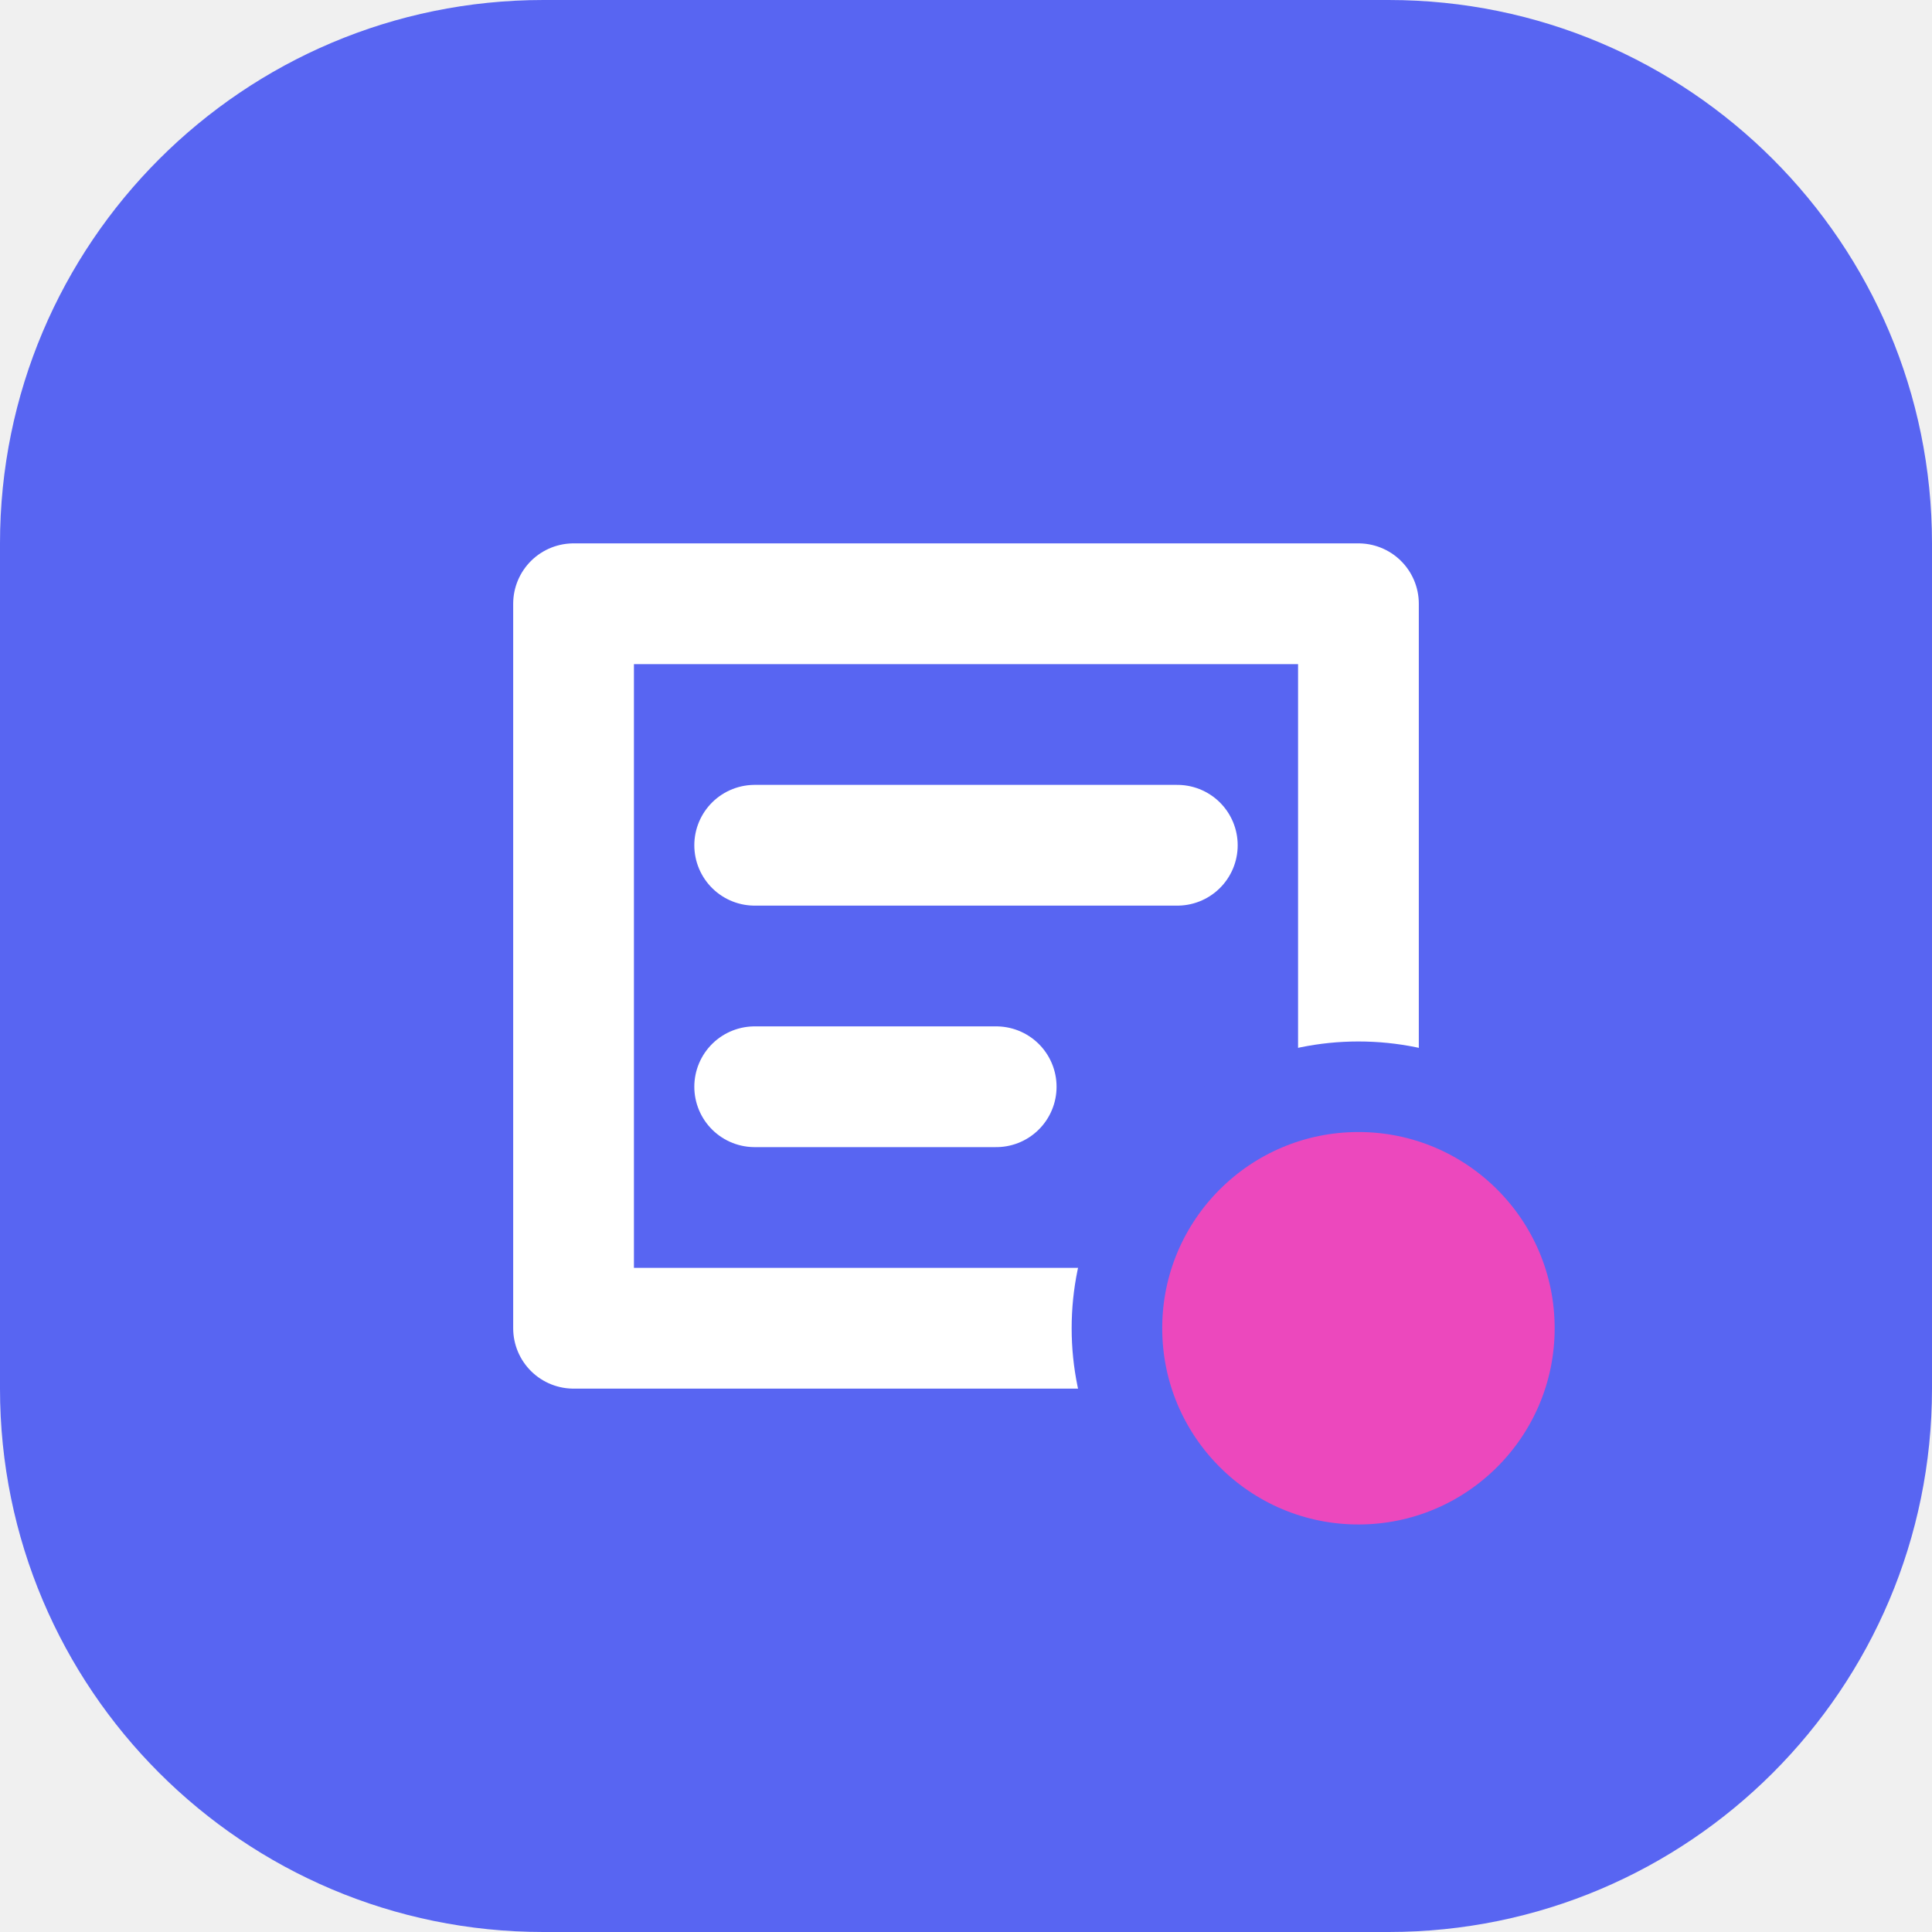
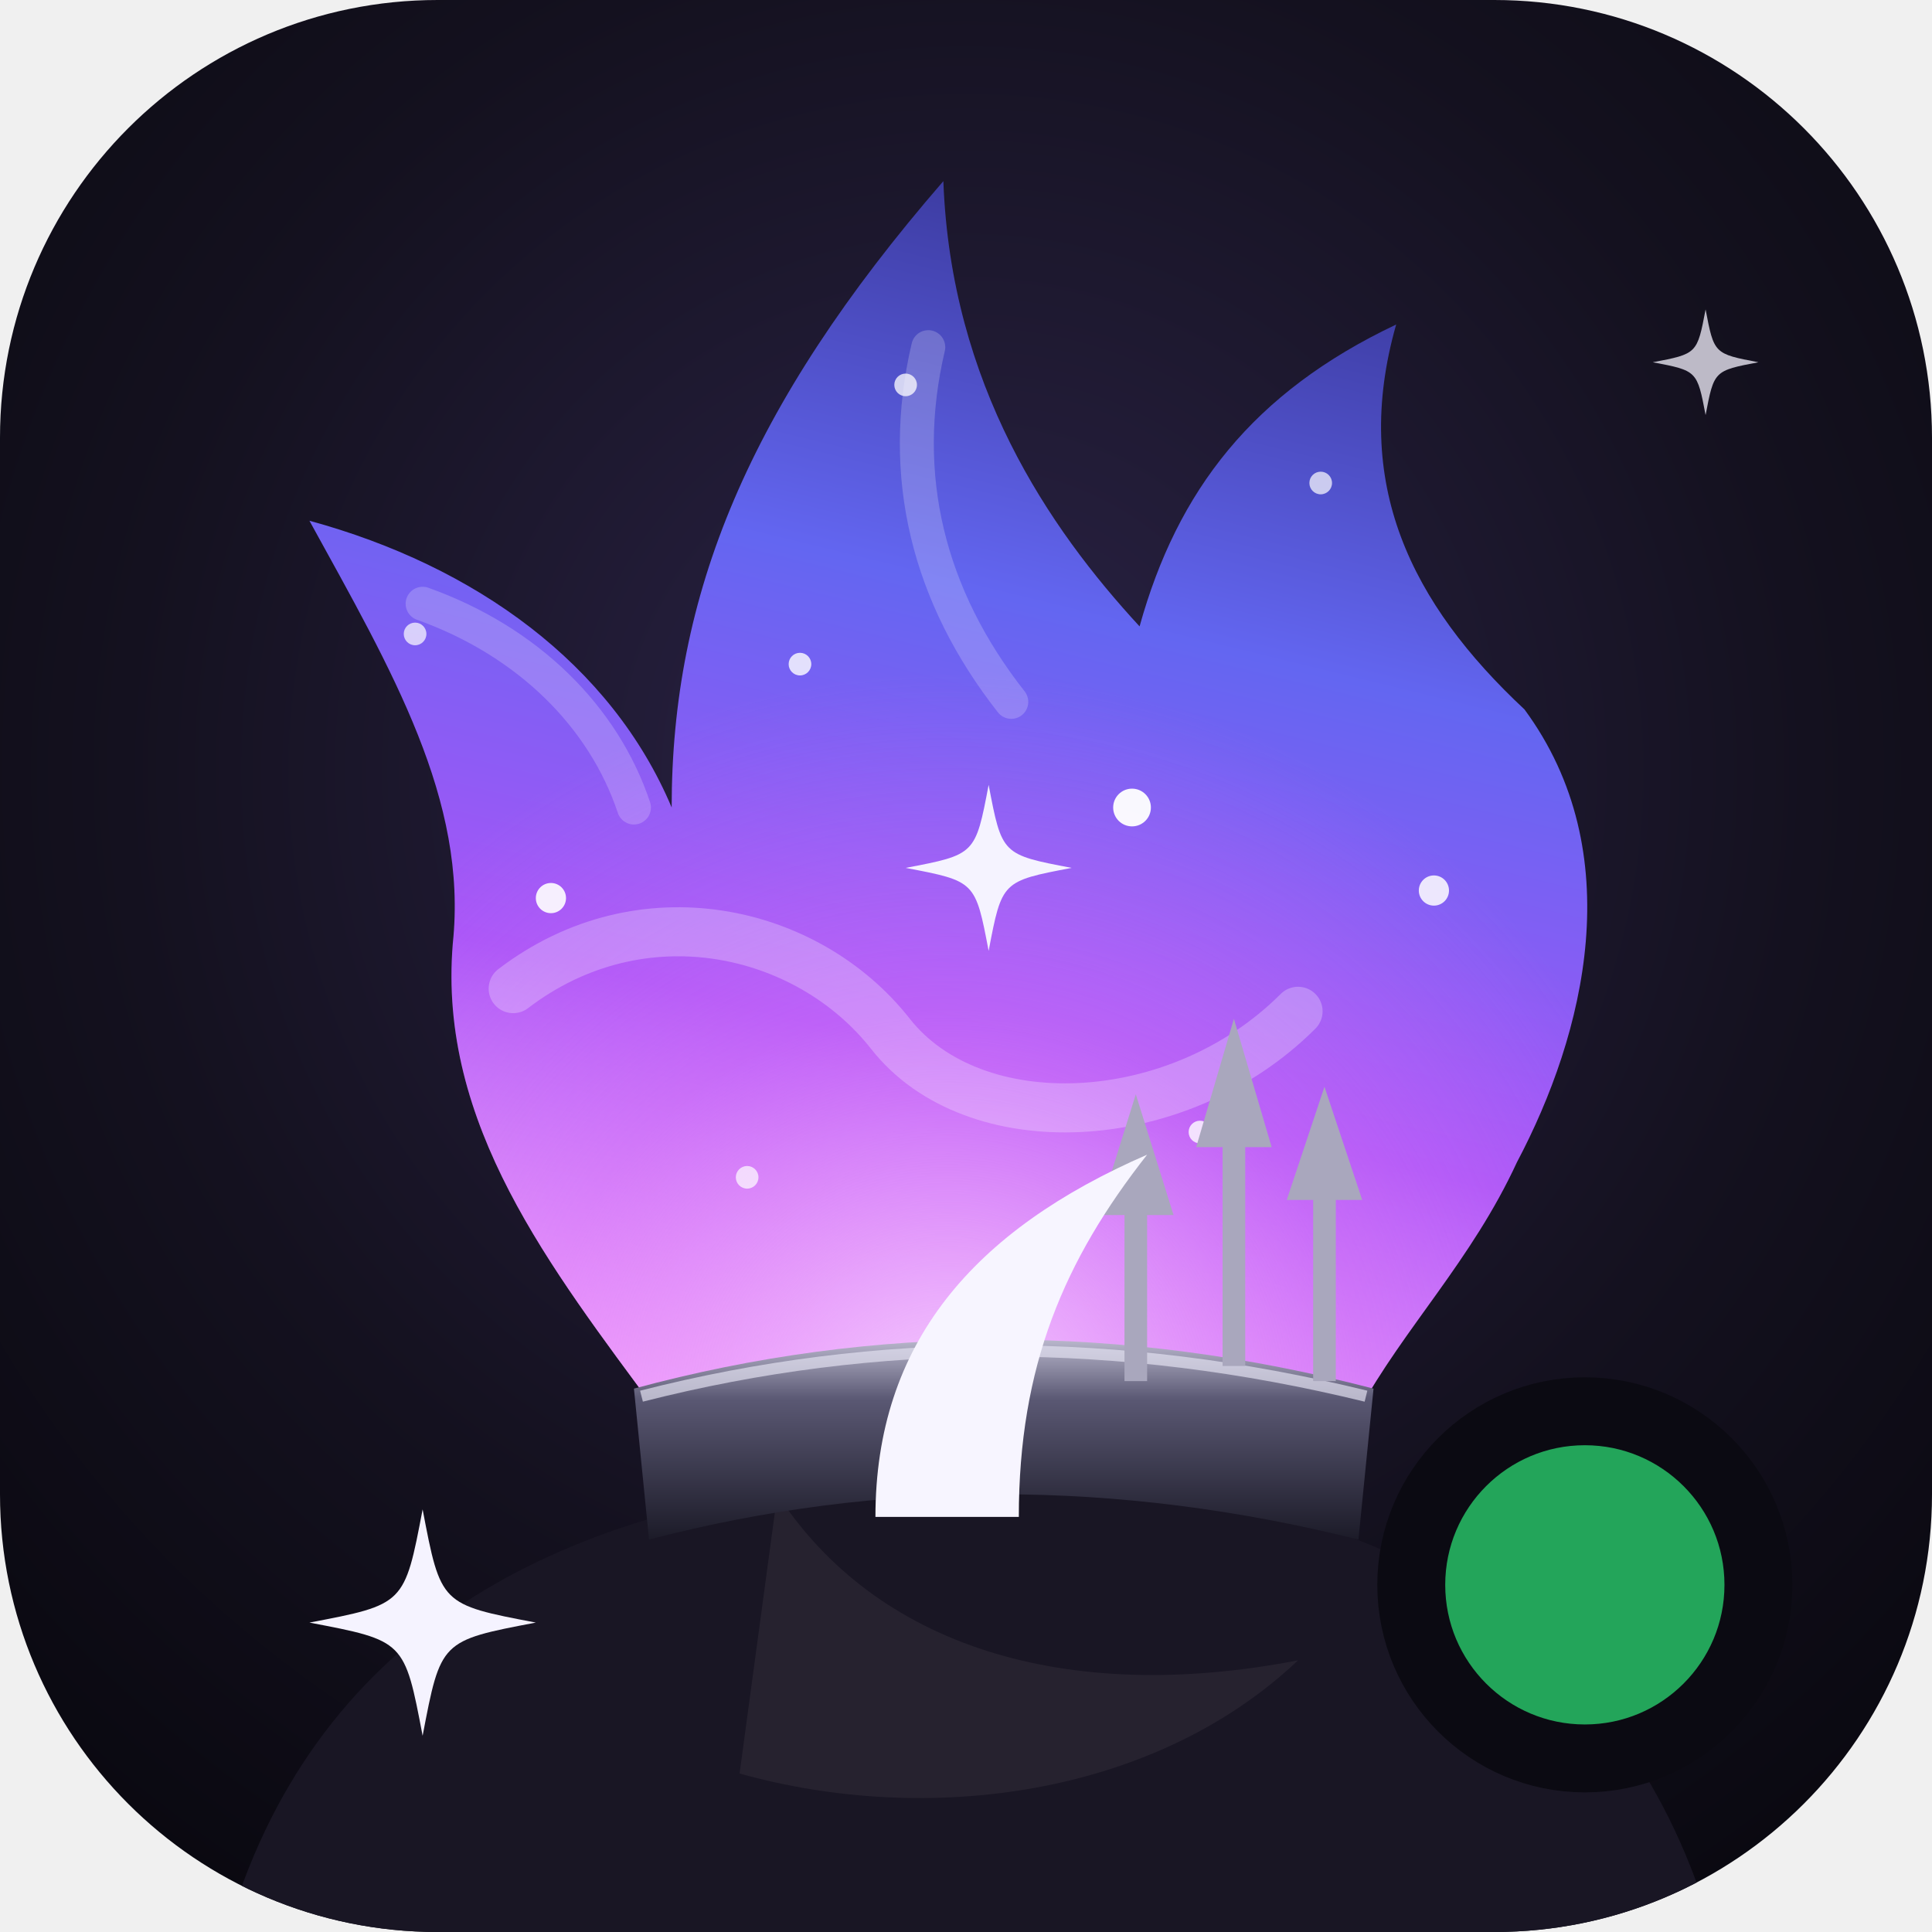
- <svg xmlns="http://www.w3.org/2000/svg" viewBox="0 0 64 64">
-   <rect width="64" height="64" rx="18" fill="#5865f2" />
-   <path d="M19 20h26v24H19z" fill="none" stroke="white" stroke-width="4" stroke-linejoin="round" />
-   <path d="M25 28h14M25 36h8" stroke="white" stroke-width="4" stroke-linecap="round" />
-   <circle cx="45" cy="44" r="8" fill="#ec48bd" stroke="#5865f2" stroke-width="3" />
+ <svg xmlns="http://www.w3.org/2000/svg" viewBox="0 0 512 512">
+   <defs>
+     <radialGradient id="dbg" cx="50%" cy="40%" r="72%">
+       <stop offset="0" stop-color="#2b2347" />
+       <stop offset=".6" stop-color="#14111f" />
+       <stop offset="1" stop-color="#09080f" />
+     </radialGradient>
+     <linearGradient id="dfl" x1=".3" y1="1" x2=".55" y2="0">
+       <stop offset="0" stop-color="#f0abfc" />
+       <stop offset="0.32" stop-color="#a855f7" />
+       <stop offset="0.68" stop-color="#6366f1" />
+       <stop offset="1" stop-color="#3b3a9e" />
+     </linearGradient>
+     <radialGradient id="dgl" cx="50%" cy="100%" r="60%">
+       <stop offset="0" stop-color="#f5d0fe" stop-opacity=".95" />
+       <stop offset=".55" stop-color="#e879f9" stop-opacity=".35" />
+       <stop offset="1" stop-color="#e879f9" stop-opacity="0" />
+     </radialGradient>
+     <linearGradient id="dmt" x1="0" y1="0" x2="0" y2="1">
+       <stop offset="0" stop-color="#b9b7cc" />
+       <stop offset=".3" stop-color="#5a5873" />
+       <stop offset="1" stop-color="#1c1b28" />
+     </linearGradient>
+     <clipPath id="dcl">
+       <rect width="512" height="512" rx="116" />
+     </clipPath>
+   </defs>
+   <g clip-path="url(#dcl)">
+     <rect width="512" height="512" fill="url(#dbg)" />
+     <path d="M58 520C78 438 140 404 212 394H304C376 404 436 438 456 520Z" fill="#191624" />
+     <path d="M206 396C232 436 282 452 344 440C306 476 246 484 196 470Z" fill="#26222f" />
+     <path d="M174 374C146 336 116 298 120 250C124 212 104 178 82 138C126 150 162 176 178 214C178 158 198 108 250 48C252 102 278 140 302 166C312 130 332 104 370 86C358 128 374 160 404 188C432 226 420 274 402 308C390 334 372 352 360 374Z" fill="url(#dfl)" />
+     <path d="M174 374C146 336 116 298 120 250C124 212 104 178 82 138C126 150 162 176 178 214C178 158 198 108 250 48C252 102 278 140 302 166C312 130 332 104 370 86C358 128 374 160 404 188C432 226 420 274 402 308C390 334 372 352 360 374Z" fill="url(#dgl)" />
+     <path d="M136 262C170 236 214 246 236 274C258 302 312 300 344 268" fill="none" stroke="#fff" stroke-opacity=".26" stroke-width="13" stroke-linecap="round" />
+     <path d="M112 160C140 170 160 190 168 214M246 92C238 126 246 158 268 186" fill="none" stroke="#fff" stroke-opacity=".2" stroke-width="9" stroke-linecap="round" />
+     <circle cx="146" cy="238" r="4" fill="#fff" opacity="0.9" />
+     <circle cx="212" cy="176" r="3" fill="#fff" opacity="0.8" />
+     <circle cx="300" cy="214" r="5" fill="#fff" opacity="0.95" />
+     <circle cx="350" cy="128" r="3" fill="#fff" opacity="0.7" />
+     <circle cx="380" cy="236" r="4" fill="#fff" opacity="0.85" />
+     <circle cx="318" cy="300" r="3" fill="#fff" opacity="0.8" />
+     <circle cx="198" cy="312" r="3" fill="#fff" opacity="0.7" />
+     <circle cx="240" cy="102" r="3" fill="#fff" opacity="0.75" />
+     <circle cx="110" cy="168" r="3" fill="#fff" opacity="0.7" />
+     <path d="M262 208C265.52 226.48 265.52 226.48 284 230C265.52 233.52 265.52 233.52 262 252C258.48 233.52 258.48 233.52 240 230C258.48 226.48 258.48 226.48 262 208Z" fill="#f5f3ff" opacity="1" />
+     <path d="M168 368Q264 342 364 368L360 408Q264 384 172 408Z" fill="url(#dmt)" />
+     <path d="M170 370Q264 346 362 370" fill="none" stroke="#e2e0f0" stroke-opacity=".7" stroke-width="3" />
+     <g fill="#a9a7bd">
+       <path d="M298 366V318h6v48Z" />
+       <path d="M291 322L301 290L311 322Z" />
+       <path d="M324 362V300h6v62Z" />
+       <path d="M317 304L327 270L337 304Z" />
+       <path d="M348 366V314h6v52Z" />
+       <path d="M341 318L351 288L361 318Z" />
+     </g>
+     <path d="M232 402C232 356 258 326 304 306C282 334 270 362 270 402Z" fill="#f7f5ff" />
+     <path d="M112 400C116.8 425.2 116.8 425.2 142 430C116.8 434.8 116.8 434.8 112 460C107.2 434.8 107.2 434.8 82 430C107.2 425.2 107.2 425.2 112 400Z" fill="#f5f3ff" opacity="1" />
+     <path d="M452 82C454.24 93.76 454.24 93.76 466 96C454.24 98.24 454.24 98.24 452 110C449.76 98.24 449.76 98.24 438 96C449.76 93.76 449.76 93.76 452 82Z" fill="#f5f3ff" opacity="0.75" />
+     <circle cx="420" cy="420" r="46" fill="#23a55a" stroke="#0b0a12" stroke-width="18" />
+   </g>
</svg>
